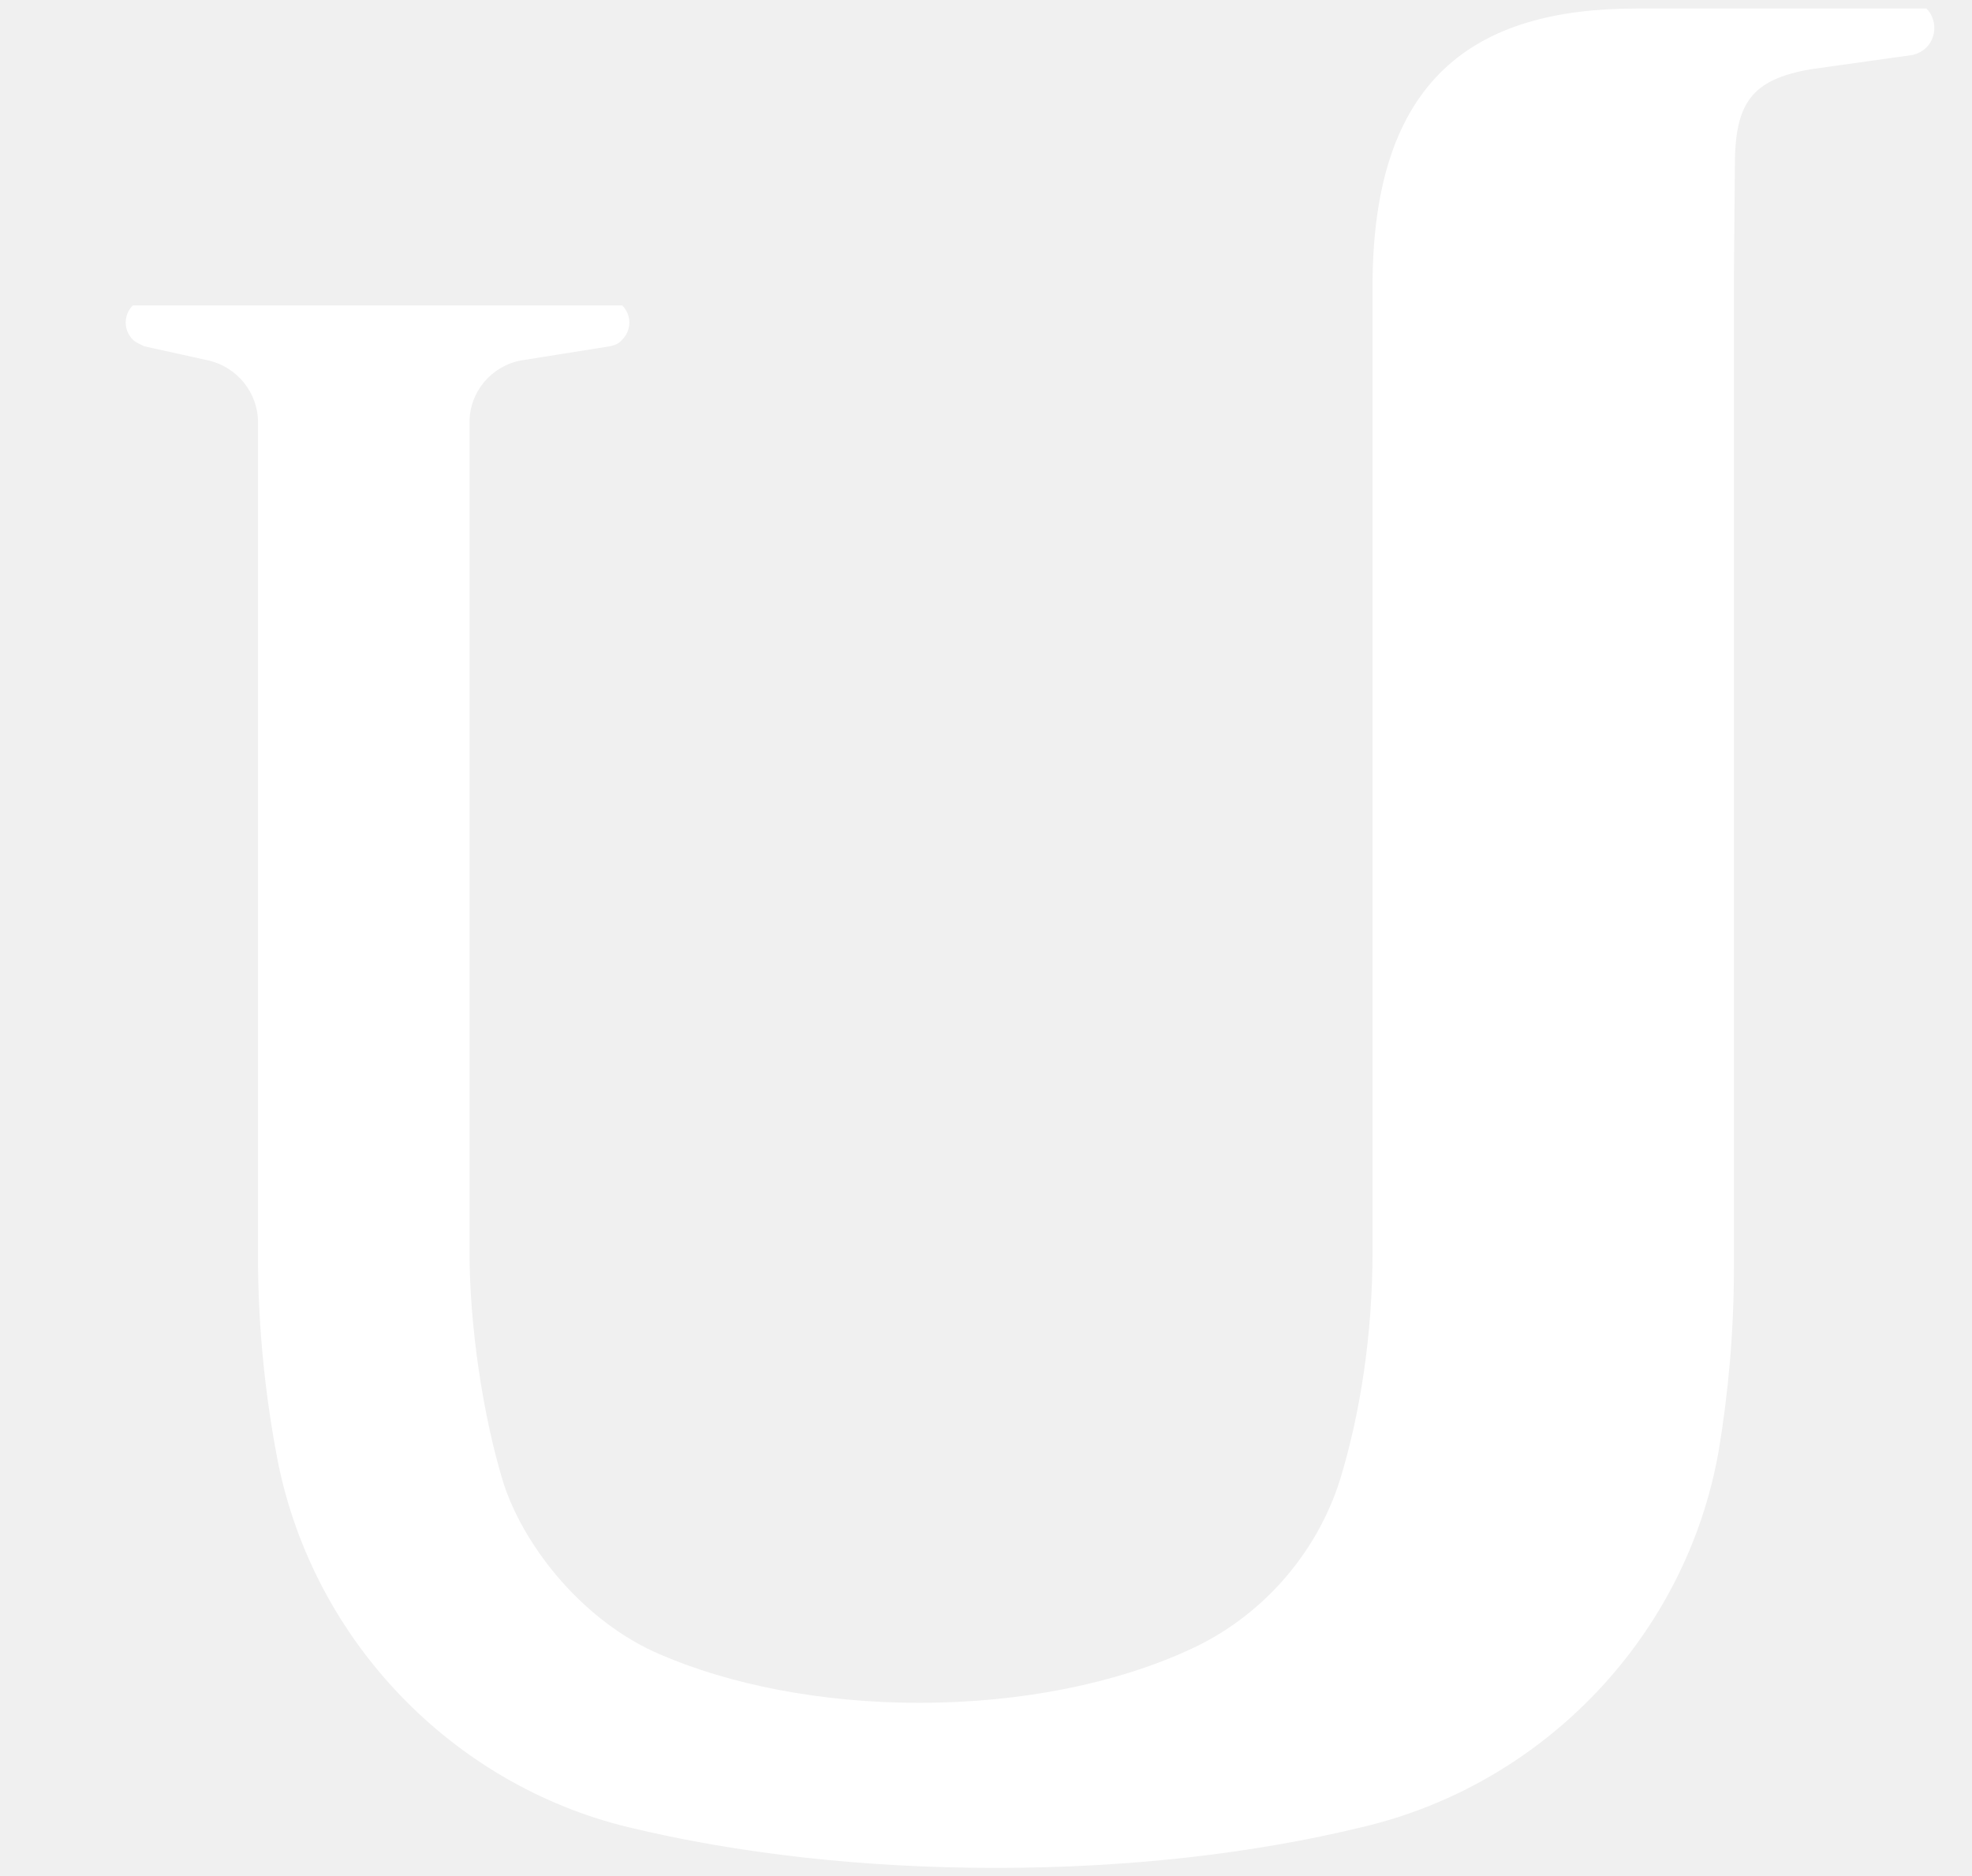
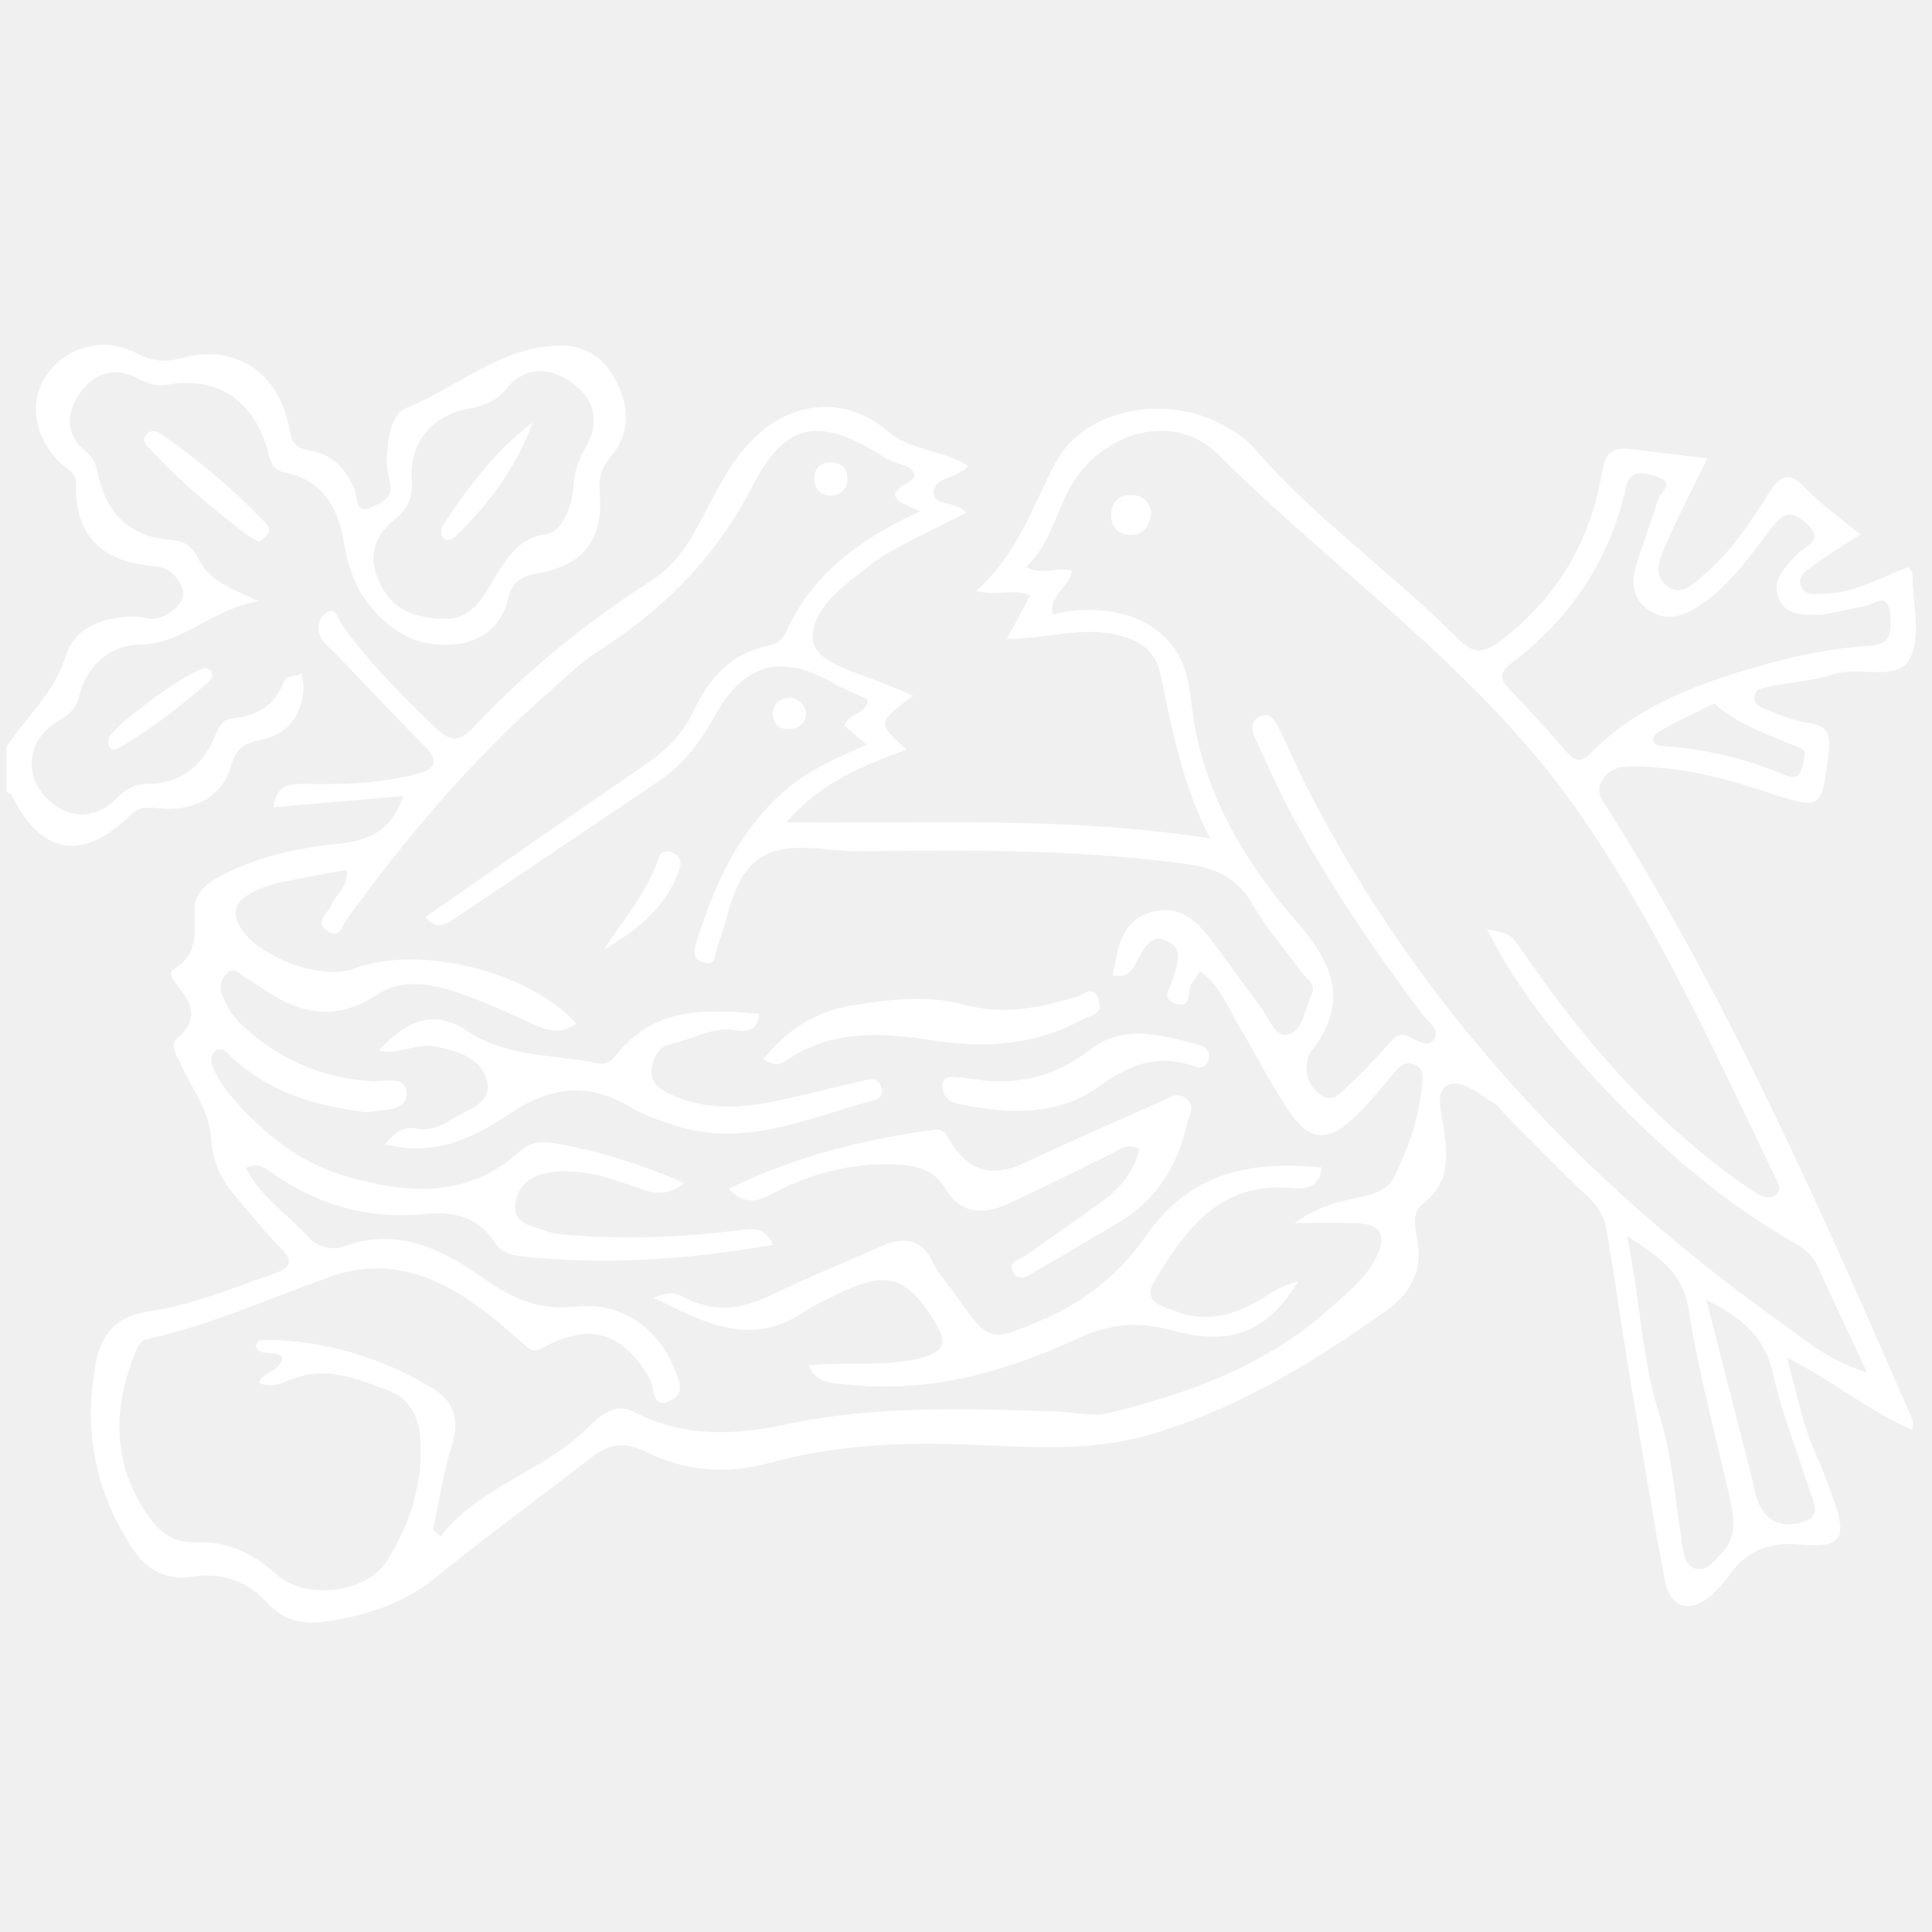
- <svg xmlns="http://www.w3.org/2000/svg" version="1.1" id="Layer_1" x="0px" y="0px" viewBox="0 0 207.9 197.7" enable-background="new 0 0 207.9 197.7" xml:space="preserve">
-   <g>
-     <g>
-       <path fill="#FFFFFF" d="M22,38c3,0.7,5.2,3.4,5.2,6.5l0,88c0,7.6,0.8,14.9,2.1,21.6c3.8,18.9,18.4,34,36.9,38.5    c11.6,2.8,24.8,4.3,38.8,4.3c13.9,0,27.1-1.5,38.6-4.3c19.2-4.5,34.2-20.2,37.6-39.7c1-6,1.6-12.5,1.6-19.2V29.1l0.1-11.6    c0-6.6,1.7-9.1,8-10.2l10.7-1.5c0.5-0.1,1.1-0.4,1.5-0.8c1.1-1.1,1.1-3,0-4.1c0,0-13.6,0-30.6,0c-17,0-27.8,7.3-27.8,29.3    c0,24.2,0,101.8,0,101.8c0,8.7-1.3,17-3.4,23.9c-2.5,8-8.4,14.6-15.9,18c-7.6,3.5-17.6,5.6-28.5,5.6c-10.3,0-19.9-1.9-27.3-5.1    c-7.8-3.3-14.2-11-16.5-18c-2.2-7.1-3.6-16.7-3.6-24.4V44.5c0-3.2,2.3-5.9,5.4-6.5l9.4-1.5c0.5-0.1,1-0.3,1.3-0.7c1-1,1-2.6,0-3.6    H14c-1,1-1,2.6,0,3.6c0.3,0.3,0.8,0.5,1.2,0.7L22,38z" />
-     </g>
-   </g>
+ <svg xmlns="http://www.w3.org/2000/svg" version="1.1" id="Capa_1" x="0px" y="0px" width="300px" height="300px" viewBox="0 0 300 300" enable-background="new 0 0 300 300" xml:space="preserve">
+   <path fill-rule="evenodd" clip-rule="evenodd" fill="#FFFFFF" d="M1,115.986c3.045-4.66,7.386-8.269,9.166-14.035  c1.417-4.587,6.097-6.286,10.983-6.206c0.991,0.017,2.018,0.472,2.961,0.316c2.283-0.378,4.406-2.335,4.342-3.973  c-0.059-1.495-1.758-3.997-4.219-4.161c-8.117-0.541-12.649-4.439-12.438-12.913c0.042-1.7-1.352-2.142-2.276-3.009  c-4.116-3.858-5.124-9.281-2.484-13.457c2.895-4.581,8.971-6.451,14.071-3.745c2.563,1.36,4.611,1.502,7.35,0.753  c8.077-2.21,14.864,2.338,16.416,10.796c0.366,1.991,0.685,3.179,3.128,3.573c3.464,0.56,5.881,2.898,7.131,6.295  c0.445,1.208,0.097,3.625,2.392,2.615c1.56-0.686,3.833-1.462,2.936-4.377c-0.518-1.681-0.417-3.635-0.233-5.429  c0.225-2.187,1.021-4.958,2.784-5.654c8.103-3.201,14.92-9.766,24.249-9.709c4.241,0.026,7.126,2.485,8.804,6.305  c1.662,3.786,1.625,7.559-1.115,10.786c-1.528,1.799-2.032,3.446-1.824,5.816c0.618,7.033-2.393,11.081-9.328,12.396  c-2.745,0.521-4.269,1.119-4.997,4.275c-0.915,3.964-4.039,6.445-8.296,6.828c-6.098,0.546-10.554-2.416-13.909-7.153  c-1.945-2.746-2.726-6.022-3.322-9.332c-0.926-5.14-3.485-9.068-8.894-10.185c-2.155-0.444-2.355-1.662-2.808-3.375  c-2.063-7.807-7.846-11.669-15.597-10.29c-1.896,0.337-3.19-0.287-4.655-1.027c-3.826-1.933-6.924-0.629-9.093,2.603  c-2.091,3.115-1.938,6.438,1.196,8.902c1.373,1.08,1.547,2.287,1.875,3.771c1.299,5.867,5.048,9.343,10.989,9.838  c2.288,0.19,3.507,0.817,4.522,2.93c1.574,3.275,4.938,4.651,9.347,6.564c-7.363,1.301-11.602,6.676-18.442,6.778  c-4.772,0.071-8.318,3.328-9.493,8.23c-0.504,2.104-1.909,2.816-3.471,3.823c-4.239,2.73-5.02,7.473-2.051,11.169  c3.045,3.792,7.862,4.275,11.321,0.729c1.533-1.571,2.885-2.31,5.075-2.332c4.786-0.049,8.107-2.594,10.067-6.893  c0.69-1.515,1.055-3.086,3.196-3.316c3.533-0.379,6.358-2.026,7.647-5.512c0.562-1.52,2.095-0.684,2.842-1.541  c0.102,0.911,0.355,1.834,0.279,2.731c-0.348,4.127-2.618,6.887-6.607,7.704c-2.522,0.517-3.857,1.216-4.636,4.019  c-1.352,4.866-5.886,7.258-11.461,6.582c-1.798-0.218-2.964-0.135-4.376,1.245c-7.292,7.13-13.795,5.893-18.234-3.272  c-0.114-0.236-0.534-0.325-0.811-0.482C1,120.652,1,118.318,1,115.986z M68.903,96.079c7.972,0.476,7.3-12.091,15.909-13.131  c2.413-0.292,4.014-4.233,4.227-7.403c0.146-2.186,0.722-4.089,1.871-6.028c2.272-3.833,1.548-7.5-2.097-10.09  c-3.536-2.513-7.344-2.552-10.237,0.996c-1.657,2.032-3.562,2.616-5.912,3.055c-5.571,1.041-9.112,5.268-8.721,10.96  c0.195,2.841-0.591,4.548-2.704,6.261c-2.96,2.399-4.123,5.502-2.508,9.306C60.405,93.946,63.291,95.99,68.903,96.079z" />
+   <path fill-rule="evenodd" clip-rule="evenodd" fill="#FFFFFF" d="M62.624,123.616c-6.917,0.592-13.441,1.152-20.169,1.729  c0.393-3.212,2.231-3.681,4.768-3.624c5.759,0.131,11.501-0.035,17.156-1.444c3.215-0.802,4.015-1.936,1.424-4.55  c-4.688-4.733-9.248-9.593-13.859-14.401c-0.691-0.721-1.542-1.353-2.02-2.196c-0.837-1.478-0.505-3.177,0.817-3.984  c1.505-0.919,1.729,1.024,2.295,1.809c4.21,5.839,9.227,10.927,14.406,15.887c2.116,2.027,3.639,2.729,6.09,0.096  c8.2-8.807,17.561-16.308,27.665-22.815c3.875-2.495,5.974-6.104,7.982-9.955c2.461-4.717,4.798-9.525,8.962-13.09  c5.824-4.985,13.781-5.293,19.541-0.244c3.703,3.246,8.721,2.999,12.648,5.497c-1.519,1.918-5.212,1.718-5.358,3.982  c-0.161,2.498,3.656,1.384,5.048,3.323c-3.354,1.681-6.766,3.331-10.116,5.097c-1.612,0.849-3.198,1.802-4.638,2.914  c-4.125,3.184-9.491,6.905-9.021,11.801c0.325,3.386,6.768,4.967,10.887,6.643c1.507,0.613,3.009,1.237,4.682,1.926  c-5.636,4.22-5.636,4.22-1.039,8.392c-6.678,2.451-13.246,4.981-18.664,11.299c22.282,0.222,43.81-0.985,65.8,2.497  c-4.32-8.353-5.917-16.874-7.667-25.317c-0.805-3.883-3.083-5.359-6.572-6.247c-5.681-1.445-11.204,0.601-17.312,0.544  c1.295-2.411,2.42-4.503,3.618-6.733c-2.725-1.175-5.22,0.212-8.371-0.699c6.221-5.528,8.678-12.908,12.203-19.75  c4.418-8.571,17.308-11.04,26.441-5.802c1.576,0.904,3.22,1.922,4.384,3.273c9.505,11.043,21.5,19.403,31.709,29.664  c2.439,2.452,4.023,2.358,6.627,0.388c8.812-6.667,14.006-15.511,15.803-26.23c0.535-3.187,1.749-3.883,4.465-3.549  c3.922,0.482,7.847,0.941,11.875,1.423c-2.267,4.666-4.563,9.055-6.53,13.586c-0.886,2.04-2.032,4.691,0.4,6.35  c2.253,1.536,4.106-0.57,5.657-1.89c4.098-3.485,7.089-7.938,9.9-12.458c1.719-2.762,3.089-3.821,5.82-0.968  c2.485,2.595,5.484,4.699,8.485,7.211c-2.78,1.818-5.171,3.243-7.392,4.896c-0.975,0.725-2.462,1.604-1.757,3.192  c0.666,1.501,2.266,1.128,3.552,1.107c4.766-0.074,8.821-2.593,13.115-4.136c0.285,0.445,0.577,0.69,0.579,0.936  c0.029,4.49,1.473,9.735-0.369,13.263c-1.941,3.719-7.881,1.071-11.92,2.447c-3.104,1.058-6.518,1.178-9.757,1.887  c-0.866,0.189-2.196,0.227-2.438,1.383c-0.318,1.528,1.188,1.918,2.12,2.314c1.972,0.837,4.034,1.653,6.133,1.947  c2.728,0.381,3.599,1.463,3.272,4.26c-1.092,9.362-0.992,9.348-9.938,6.395c-6.65-2.195-13.396-3.862-20.482-3.88  c-1.991-0.006-3.517,0.229-4.69,2.026c-1.367,2.096,0.096,3.435,1.035,4.931c18.793,29.947,33.005,62.177,47.059,94.483  c0.118,0.271,0.015,0.638,0.015,1.589c-6.78-2.869-12.262-7.627-19.541-11.238c1.591,5.563,2.46,10.403,4.422,14.751  c1.078,2.388,1.988,4.842,2.847,7.271c2.173,6.152,1.205,7.59-5.354,7.007c-4.922-0.437-8.37,1.117-11.048,5.056  c-0.648,0.955-1.474,1.819-2.333,2.599c-3.547,3.218-6.63,2.372-7.51-2.367c-2.056-11.086-3.87-22.217-5.713-33.342  c-1.114-6.729-2.053-13.485-3.164-20.215c-0.351-2.126-1.117-3.982-2.874-5.606c-4.521-4.177-8.761-8.655-13.111-13.016  c-0.588-0.59-1.065-1.37-1.764-1.752c-2.274-1.244-4.772-3.765-7.063-2.672c-1.981,0.945-0.972,4.294-0.637,6.469  c0.704,4.582,1.051,8.728-3.279,12.03c-1.899,1.449-0.912,4.165-0.663,6.182c0.591,4.79-1.59,7.944-5.203,10.507  c-11.157,7.909-22.705,14.945-35.998,18.941c-10.856,3.264-21.834,1.722-32.712,1.561c-9.102-0.134-17.978,0.537-26.645,2.924  c-6.832,1.883-13.318,1.307-19.387-1.708c-3.499-1.737-5.832-1.117-8.544,0.986c-8.018,6.221-16.243,12.182-24.104,18.59  c-4.726,3.852-10.117,5.62-15.875,6.619c-3.804,0.661-7.305,0.594-10.373-2.873c-2.825-3.189-7.074-4.626-11.383-3.934  c-4.539,0.729-7.423-1.307-9.614-4.692c-5.679-8.772-7.446-18.287-5.442-28.623c0.935-4.821,3.566-7.194,8.232-7.874  c6.615-0.964,12.75-3.547,19.023-5.698c3.482-1.194,3.269-2.359,0.954-4.633c-2.25-2.208-4.14-4.78-6.245-7.143  c-2.395-2.687-3.888-5.625-4.096-9.369c-0.235-4.256-3.017-7.665-4.655-11.457c-0.582-1.347-1.966-2.939-0.581-4.104  c3.399-2.859,2.246-5.412,0.041-8.139c-0.622-0.769-1.55-2.057-0.632-2.586c4.044-2.331,3.155-5.989,3.288-9.617  c0.089-2.427,2.174-3.959,4.372-5.063c5.579-2.806,11.569-4.142,17.697-4.769C56.885,130.571,60.726,129.351,62.624,123.616z   M142.893,79.385c-3.111-1.345-5.954-2.256-1.854-4.479c1.438-0.78,1.165-1.865-0.336-2.499c-1.061-0.448-2.253-0.675-3.203-1.285  c-9.902-6.358-15.331-5.981-20.63,4.309c-5.735,11.137-13.841,19.221-24.097,25.767c-2.644,1.688-4.917,3.973-7.299,6.055  c-11.981,10.469-22.209,22.501-31.528,35.352c-0.729,1.007-1.15,3.38-3.209,1.863c-1.893-1.396,0.134-2.578,0.631-3.801  c0.714-1.756,2.783-2.876,2.475-5.612c-3.343,0.629-6.573,1.182-9.776,1.862c-1.454,0.309-2.945,0.687-4.259,1.351  c-2.124,1.072-4.256,2.299-2.696,5.354c2.468,4.829,12.684,8.737,17.848,6.782c10.06-3.807,27.142,0.399,34.508,8.495  c-2.082,1.683-4.155,1.298-6.418,0.246c-3.756-1.745-7.551-3.447-11.445-4.846c-4.314-1.549-9.096-2.459-13.042,0.151  c-6.81,4.508-12.639,2.771-18.519-1.443c-0.672-0.482-1.406-0.88-2.11-1.316c-0.792-0.492-1.57-1.574-2.551-0.704  c-0.872,0.772-1.389,1.971-0.979,3.179c0.649,1.908,1.675,3.637,3.172,5.021c5.697,5.262,12.373,8.253,20.162,8.703  c2.016,0.116,5.286-0.956,5.399,1.843c0.112,2.767-3.316,2.521-5.486,2.902c-0.946,0.166-1.982-0.096-2.965-0.24  c-6.865-1.011-13.202-3.24-18.458-7.986c-0.807-0.729-1.685-2.138-2.854-1.163c-0.915,0.762-0.513,2.231,0.032,3.278  c0.611,1.173,1.329,2.323,2.179,3.333c4.808,5.722,10.66,10.571,17.656,12.648c9.315,2.766,19.099,3.871,27.348-3.62  c1.503-1.364,3.202-1.777,5.071-1.452c6.964,1.211,13.675,3.236,20.575,6.263c-2.529,2.061-4.552,1.678-6.903,0.849  c-4.212-1.486-8.478-3.021-13.094-2.608c-3.09,0.276-5.675,1.576-6.188,4.789c-0.56,3.509,2.734,3.597,4.927,4.484  c0.754,0.306,1.614,0.405,2.436,0.479c9.116,0.822,18.201,0.479,27.276-0.646c1.962-0.243,4.183-0.644,5.332,2.258  c-13.312,2.311-26.306,3.231-39.426,1.741c-1.625-0.185-2.981-0.853-3.773-2.106c-2.618-4.149-6.683-4.86-10.934-4.431  c-8.711,0.882-16.454-1.375-23.543-6.325c-1.201-0.838-2.443-1.777-4.133-0.81c2.183,4.505,6.441,7.135,9.63,10.698  c1.33,1.485,3.636,2.178,5.558,1.478c8.658-3.149,15.633,0.647,22.261,5.338c4.27,3.021,8.505,4.618,13.912,3.996  c6.66-0.767,12.477,3.199,15.016,9.378c0.716,1.744,2.049,4.052-0.495,5.236c-2.979,1.387-2.417-1.979-3.06-3.137  c-4.104-7.385-9.294-9.175-16.713-5.09c-1.479,0.814-2.048,0.288-2.933-0.479c-1.761-1.527-3.481-3.11-5.315-4.548  c-7.407-5.801-15.434-9.357-24.975-5.934c-9.358,3.356-18.45,7.476-28.221,9.621c-1.118,0.245-1.499,1.112-1.887,2.092  c-3.304,8.346-3.652,16.51,1.36,24.379c1.939,3.043,4.062,5.273,8.335,5.096c4.571-0.189,8.697,1.749,12.195,4.938  c4.462,4.07,13.998,3.071,17.207-2.055c3.669-5.86,5.737-12.288,5.132-19.417c-0.287-3.391-1.953-5.919-4.8-6.995  c-4.731-1.788-9.589-3.886-14.897-1.88c-1.642,0.621-3.311,1.577-5.364,0.609c0.739-1.749,3.375-1.631,3.691-3.943  c-1.027-1.249-3.338,0.054-4.125-1.634c0.104-1.034,0.873-1.067,1.479-1.063c9.276,0.061,17.849,2.701,25.776,7.393  c3.37,1.992,4.499,4.856,3.212,8.916c-1.359,4.289-2.006,8.804-2.964,13.221c0.405,0.325,0.81,0.65,1.215,0.976  c6.077-7.819,15.974-10.049,22.781-16.834c1.889-1.883,4.288-3.968,7.038-2.56c7.818,4.004,15.472,3.794,24.013,1.978  c13.699-2.913,27.813-2.433,41.808-1.971c2.657,0.088,5.461,0.866,7.94,0.268c12.534-3.025,24.536-7.378,34.371-16.173  c2.712-2.425,5.647-4.689,7.334-8.082c1.655-3.331,0.654-5.125-3.043-5.259c-2.814-0.101-5.636-0.02-9.639-0.02  c3.951-2.831,7.36-3.431,10.678-4.134c2.085-0.44,3.858-1.17,4.818-3.124c2.214-4.505,3.845-9.197,4.265-14.248  c0.098-1.182,0.292-2.4-1.033-3.045c-1.553-0.754-2.433,0.255-3.348,1.315c-2.063,2.393-4.017,4.922-6.339,7.04  c-4.032,3.682-6.784,3.445-9.896-1.113c-2.804-4.104-5-8.621-7.584-12.882c-1.851-3.051-3.025-6.62-6.285-8.91  c-0.482,0.737-0.808,1.31-1.203,1.826c-0.857,1.118,0.119,4.112-2.611,3.205c-2.566-0.853-0.424-2.757-0.301-4.201  c0.014-0.161,0.105-0.314,0.158-0.473c0.673-1.993,1.192-4.096-1.283-5.13c-2.265-0.946-3.262,0.927-4.182,2.521  c-0.851,1.472-1.227,3.475-4.14,2.881c0.881-3.929,1.065-8.128,5.661-9.689c4.373-1.485,7.293,1.058,9.719,4.265  c2.609,3.452,5.085,7.005,7.683,10.464c1.24,1.65,2.195,4.777,4.272,4.145c2.241-0.683,2.514-4.028,3.589-6.228  c0.733-1.5-0.804-2.369-1.553-3.398c-2.545-3.5-5.445-6.791-7.595-10.517c-2.313-4.013-5.473-5.633-9.94-6.255  c-16.903-2.355-33.885-2.261-50.871-2.033c-5.288,0.07-11.362-1.812-15.665,1.008c-4.333,2.84-4.887,9.158-6.74,14.118  c-0.354,0.947-0.114,2.648-1.987,2.163c-1.825-0.474-1.606-1.837-1.182-3.198c2.653-8.507,6.189-16.535,12.867-22.747  c3.768-3.505,8.39-5.713,13.573-7.881c-1.553-1.328-2.605-2.229-3.452-2.953c0.583-2.164,3.602-1.637,3.542-4.124  c-1.818-0.858-3.665-1.588-5.375-2.56c-7.97-4.527-13.766-3.039-18.274,5.075c-2.227,4.006-4.845,7.565-8.653,10.141  c-10.467,7.082-20.954,14.137-31.451,21.175c-1.492,1-3.076,2.201-4.875-0.003c11.265-7.82,22.421-15.646,33.674-23.33  c3.374-2.305,6.24-4.883,7.983-8.671c2.324-5.052,5.799-8.908,11.535-10.134c1.176-0.251,2.161-0.705,2.707-1.931  C125.952,89.34,133.252,83.818,142.893,79.385z M163.464,95.389c9.523-2.285,18.602,1.15,20.747,9.345  c0.843,3.218,0.912,6.594,1.67,9.901c2.53,11.028,8.383,20.378,15.537,28.561c5.981,6.84,7.881,12.76,2.103,20.196  c-0.293,0.378-0.453,0.906-0.54,1.389c-0.39,2.18,0.424,4.04,2.116,5.251c1.816,1.3,3.113-0.335,4.268-1.43  c2.052-1.946,4.047-3.968,5.903-6.1c1.052-1.207,1.968-2.397,3.7-1.471c1.209,0.647,2.741,1.591,3.616,0.479  c1.202-1.53-0.705-2.66-1.525-3.746c-7.431-9.839-14.345-20.018-20.247-30.849c-2.143-3.931-3.942-8.052-5.843-12.112  c-0.589-1.257-0.908-2.734,0.603-3.511c1.678-0.864,2.447,0.681,3.014,1.787c1.512,2.956,2.742,6.054,4.255,9.008  c17.447,34.085,42.763,61.233,73.749,83.325c3.801,2.711,7.399,5.907,13.324,7.702c-2.831-6.064-5.256-11.069-7.494-16.154  c-0.79-1.795-1.984-2.952-3.628-3.885c-12.539-7.117-23.07-16.681-32.659-27.298c-5.806-6.428-11.11-13.282-15.237-21.507  c3.721,0.761,3.678,0.791,5.506,3.448c9.869,14.34,21.146,27.319,35.709,37.176c1.264,0.854,2.602,1.406,3.561,0.711  c1.294-0.937,0.171-2.408-0.353-3.496c-9.365-19.471-18.298-39.219-30.838-56.922c-15.179-21.428-36.974-36.325-55.337-54.627  c-6.609-6.587-17.29-3.765-22.427,4.21c-2.757,4.279-3.387,9.616-7.402,13.265c2.715,1.498,5.02-0.166,7.158,0.638  C165.946,91.302,162.802,92.475,163.464,95.389z M283.146,95.454c-3.322,0.045-5.887,0.109-6.935-2.51  c-1.212-3.028,1.087-4.878,2.85-6.89c1.15-1.313,4.479-2.005,1.402-4.829c-2.797-2.566-4.055-0.977-5.774,1.271  c-3.421,4.473-6.667,9.18-11.703,12.109c-2.307,1.342-4.677,1.716-7.019,0.102c-2.434-1.677-2.704-4.144-1.971-6.677  c1.012-3.491,2.348-6.886,3.44-10.354c0.384-1.217,2.88-2.796-0.266-3.697c-1.864-0.533-4.014-1.3-4.692,1.711  c-2.552,11.319-8.621,20.357-17.831,27.321c-1.713,1.295-1.905,2.345-0.305,3.976c3.021,3.08,5.9,6.303,8.719,9.57  c1.336,1.549,2.35,2.032,4.004,0.336c6.464-6.629,14.789-10.005,23.378-12.656c6.483-2.001,13.132-3.564,19.956-3.951  c3.613-0.205,3.259-2.721,3.076-5.001c-0.283-3.541-2.442-1.442-3.953-1.145C287.09,94.621,284.663,95.14,283.146,95.454z   M252.641,191.906c2.078,10.112,2.249,18.943,4.958,27.533c2.079,6.59,2.529,13.698,3.631,20.589  c0.248,1.551,0.47,3.164,2.164,3.573c1.681,0.406,2.594-1.093,3.667-2.125c2.699-2.592,2.252-5.693,1.546-8.845  c-2.18-9.727-4.85-19.376-6.379-29.204C261.352,197.8,257.98,195.348,252.641,191.906z M264.946,201.828  c2.452,9.571,4.653,18.185,6.866,26.795c0.453,1.763,0.695,3.64,1.485,5.241c1.408,2.856,4.138,3.323,6.817,2.417  c2.887-0.976,1.402-3.197,0.825-5.008c-1.894-5.946-4.263-11.786-5.592-17.854C274.107,207.751,270.653,204.659,264.946,201.828z   M266.193,109.234c-3.159,1.585-6.039,2.825-8.683,4.449c-1.177,0.724-1.224,2.06,0.714,2.182c6.658,0.421,13.041,1.961,19.17,4.584  c1.087,0.465,2.021,0.204,2.321-0.981c0.273-1.082,0.999-2.817-0.019-3.252C275.043,114.23,270.171,112.746,266.193,109.234z" />
+   <path fill-rule="evenodd" clip-rule="evenodd" fill="#FFFFFF" d="M40.208,84.137c-0.77-0.45-1.376-0.725-1.891-1.118  c-5.248-4.016-10.343-8.211-14.82-13.098c-0.627-0.685-1.671-1.453-0.737-2.478c0.818-0.899,1.808-0.375,2.658,0.222  c5.551,3.901,10.717,8.257,15.434,13.135c0.528,0.545,1.324,1.18,0.729,2.096C41.263,83.387,40.691,83.714,40.208,84.137z" />
+   <path fill-rule="evenodd" clip-rule="evenodd" fill="#FFFFFF" d="M31.951,103.742c0.144,0.083,0.681,0.213,0.872,0.543  c0.397,0.687-0.066,1.261-0.578,1.709c-4.247,3.721-8.7,7.166-13.573,10.039c-0.577,0.34-1.303,0.618-1.727-0.153  c-0.196-0.356-0.154-0.964,0.003-1.372C17.693,112.573,29.834,103.722,31.951,103.742z" />
+   <path fill-rule="evenodd" clip-rule="evenodd" fill="#FFFFFF" d="M82.729,65.603c-2.532,6.867-6.717,12.604-11.944,17.621  c-0.606,0.581-1.514,1-2.122,0.1c-0.268-0.396-0.179-1.321,0.115-1.764C72.692,75.659,76.876,69.974,82.729,65.603z" />
+   <path fill-rule="evenodd" clip-rule="evenodd" fill="#FFFFFF" d="M201.582,198.96c-4.731,7.708-10.086,10.221-19.693,7.598  c-5.161-1.41-9.542-1.024-14.291,1.175c-11.435,5.291-23.314,8.673-36.16,7.244c-2.352-0.262-4.632-0.103-5.892-2.945  c5.877-0.655,11.683,0.279,17.393-1.144c3.812-0.95,4.154-2.47,2.284-5.528c-4.416-7.223-7.523-8.189-15.107-4.43  c-1.786,0.884-3.645,1.68-5.285,2.789c-8.196,5.548-15.39,1.742-23.318-2.201c2.021-0.886,3.251-0.86,4.625-0.116  c4.641,2.516,9.142,1.89,13.775-0.367c5.511-2.686,11.219-4.966,16.823-7.465c3.516-1.566,6.314-1.388,8.187,2.57  c0.84,1.776,2.282,3.267,3.434,4.897c5.308,7.512,5.265,7.418,13.636,3.842c6.646-2.837,12.041-7.306,16.049-13.088  c6.79-9.795,16.311-11.595,27.186-10.511c-0.244,2.966-2.326,3.42-4.615,3.2c-11.061-1.063-16.419,6.295-21.295,14.337  c-2.112,3.486,1.472,4.08,3.104,4.738c5.251,2.116,10.154,0.386,14.62-2.576C198.259,200.171,199.462,199.61,201.582,198.96z" />
+   <path fill-rule="evenodd" clip-rule="evenodd" fill="#FFFFFF" d="M59.742,177.728c1.557-1.863,2.752-2.846,4.879-2.464  c1.852,0.331,3.627-0.273,5.211-1.288c2.435-1.557,6.543-2.533,5.845-5.885c-0.795-3.818-4.813-5.068-8.571-5.641  c-2.75-0.418-5.37,1.431-8.341,0.669c4.742-4.981,8.774-6.358,13.833-2.994c6.268,4.168,13.318,3.52,20.028,4.966  c1.297,0.279,2.292-0.258,3.053-1.236c5.861-7.537,13.912-7.149,22.247-6.443c-0.221,2.61-1.919,2.864-3.548,2.586  c-3.651-0.624-6.689,1.305-10.006,2.058c-2.126,0.483-2.955,2.027-3.2,3.909c-0.254,1.951,1.082,3.073,2.643,3.831  c5.358,2.603,10.968,2.359,16.586,1.192c4.388-0.911,8.727-2.058,13.097-3.057c1.256-0.287,2.851-0.885,3.354,0.919  c0.531,1.901-1.171,1.968-2.429,2.33c-9.694,2.79-19.227,6.987-29.648,3.566c-2.363-0.776-4.81-1.556-6.907-2.842  c-6.497-3.983-12.56-3.115-18.601,0.955c-5.032,3.392-10.341,6.069-16.709,5.349C61.805,178.123,61.061,177.955,59.742,177.728z" />
+   <path fill-rule="evenodd" clip-rule="evenodd" fill="#FFFFFF" d="M113.13,184.614c10.363-5.084,20.913-7.669,31.794-9.182  c1.928-0.268,2.197,1.145,2.86,2.157c2.831,4.335,6.431,5.256,11.137,3.047c7.051-3.31,14.204-6.404,21.315-9.586  c1.331-0.596,2.66-1.674,4.113-0.325c1.294,1.202,0.259,2.481-0.012,3.707c-1.504,6.807-4.981,12.198-11.162,15.712  c-4.039,2.297-7.975,4.777-12.025,7.05c-1.178,0.66-2.87,2.126-3.875,0.286c-0.864-1.584,1.245-1.967,2.228-2.672  c3.775-2.711,7.609-5.345,11.384-8.06c2.895-2.081,5.167-4.646,6.041-8.289c-1.858-1.128-3.198,0.134-4.604,0.813  c-5.229,2.525-10.394,5.19-15.673,7.604c-3.831,1.752-7.441,1.804-9.934-2.431c-1.618-2.748-4.288-3.453-7.241-3.601  c-6.983-0.35-13.554,1.278-19.636,4.555C117.468,186.677,115.635,187.062,113.13,184.614z" />
+   <path fill-rule="evenodd" clip-rule="evenodd" fill="#FFFFFF" d="M118.55,164.486c3.647-4.716,8.371-7.532,14.063-8.414  c5.584-0.864,11.345-1.624,16.88-0.1c6.11,1.683,11.821,0.608,17.595-1.175c1.234-0.382,2.759-1.998,3.542,0.548  c0.679,2.21-1.247,2.239-2.465,2.913c-7.353,4.064-15.303,4.562-23.304,3.296c-8.111-1.283-15.885-1.709-23.021,3.3  C121.021,165.431,119.941,165.388,118.55,164.486z" />
+   <path fill-rule="evenodd" clip-rule="evenodd" fill="#FFFFFF" d="M153.042,167.802c6.055,0.505,11.318-0.975,16.245-4.813  c5.318-4.142,11.38-2.188,17.165-0.644c1.018,0.272,1.578,1.185,1.158,2.363c-0.456,1.278-1.273,1.127-2.362,0.766  c-5.525-1.834-9.885-0.185-14.651,3.258c-6.505,4.697-14.356,4.294-22.055,2.608c-1.777-0.39-2.221-1.726-2.189-2.833  c0.043-1.524,1.583-1.315,2.74-1.19C150.411,167.459,151.726,167.639,153.042,167.802z" />
+   <path fill-rule="evenodd" clip-rule="evenodd" fill="#FFFFFF" d="M93.764,147.462c3.134-4.766,6.87-9.076,8.645-14.572  c0.229-0.709,1.395-0.847,2.216-0.403c1.301,0.702,1.187,1.732,0.722,2.961C103.216,141.085,98.818,144.514,93.764,147.462z" />
+   <path fill-rule="evenodd" clip-rule="evenodd" fill="#FFFFFF" d="M129.091,76.987c-1.58-0.054-2.59-0.976-2.65-2.434  c-0.068-1.663,0.773-2.796,2.724-2.75c1.759,0.042,2.404,1.234,2.418,2.583C131.598,75.813,130.708,76.865,129.091,76.987z" />
+   <path fill-rule="evenodd" clip-rule="evenodd" fill="#FFFFFF" d="M125.174,110.551c-0.062,1.68-0.92,2.501-2.436,2.64  c-1.559,0.143-2.621-0.614-2.722-2.145c-0.099-1.495,0.854-2.562,2.338-2.657C123.813,108.294,124.777,109.206,125.174,110.551z" />
+   <path fill-rule="evenodd" clip-rule="evenodd" fill="#FFFFFF" d="M178.792,79.596c-0.307,2.373-1.458,3.519-3.319,3.464  c-1.893-0.057-3.027-1.309-2.927-3.25c0.1-1.913,1.194-2.983,3.207-2.934C177.822,76.927,178.495,78.281,178.792,79.596z" />
</svg>
